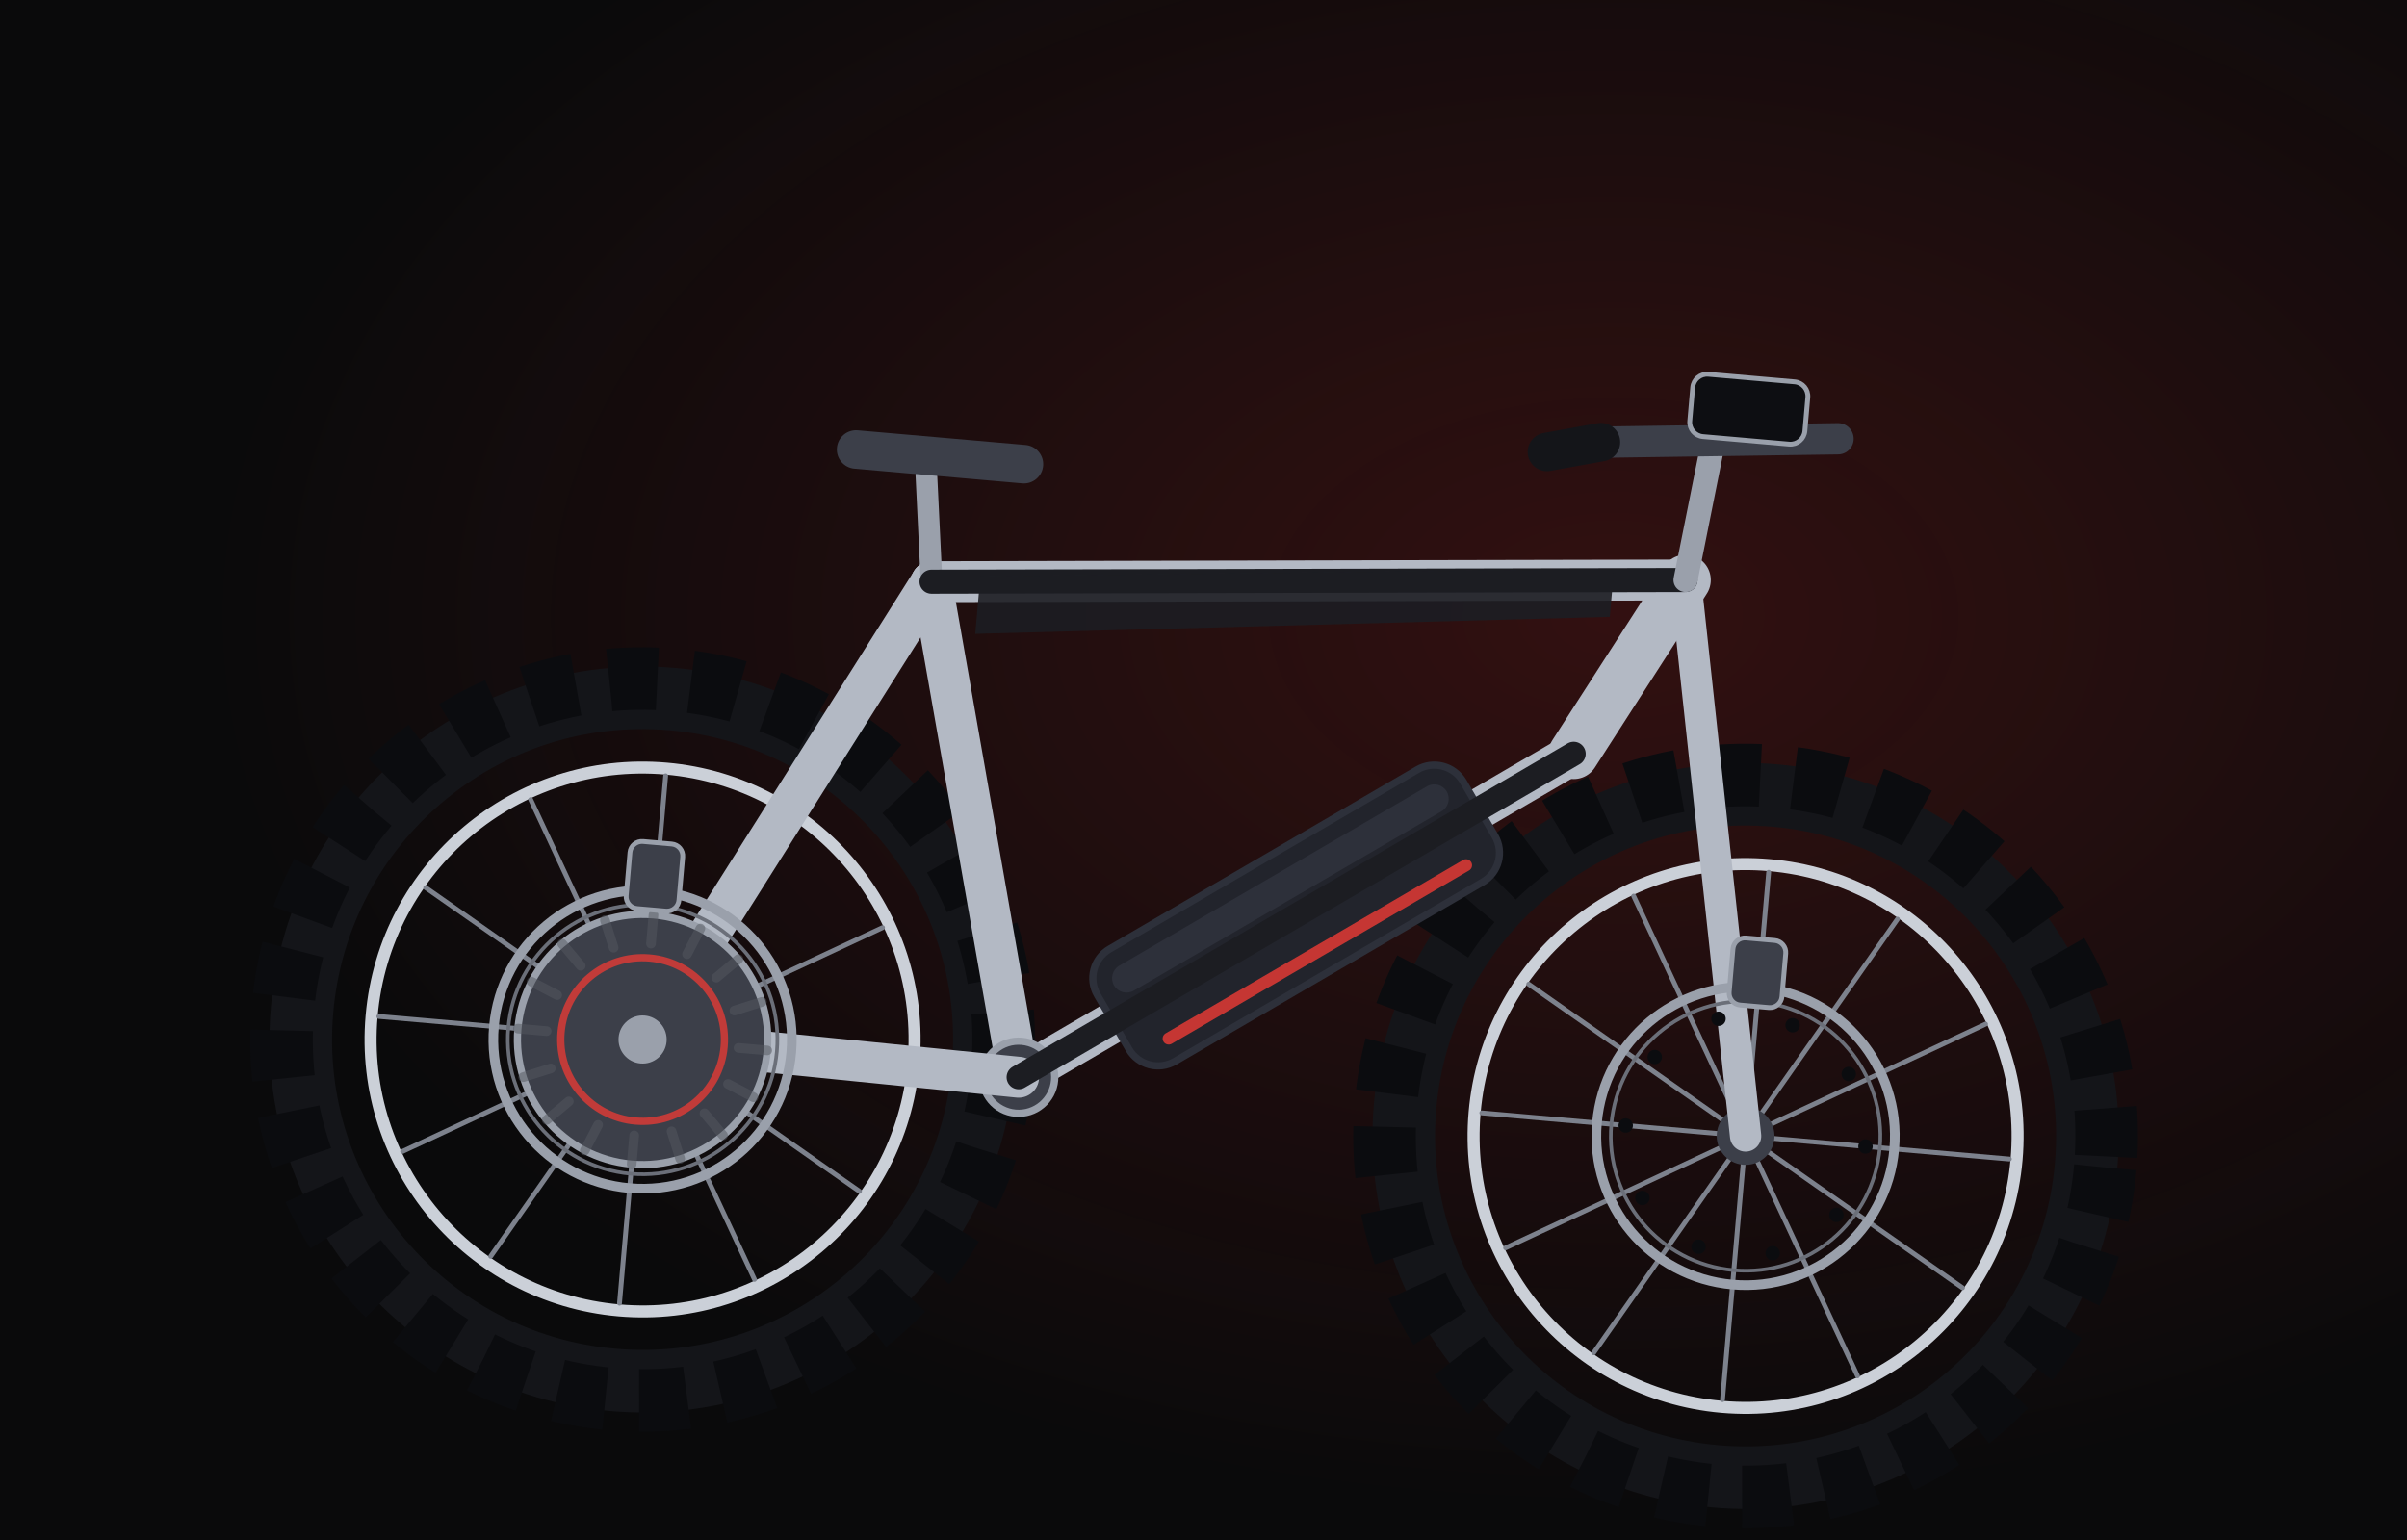
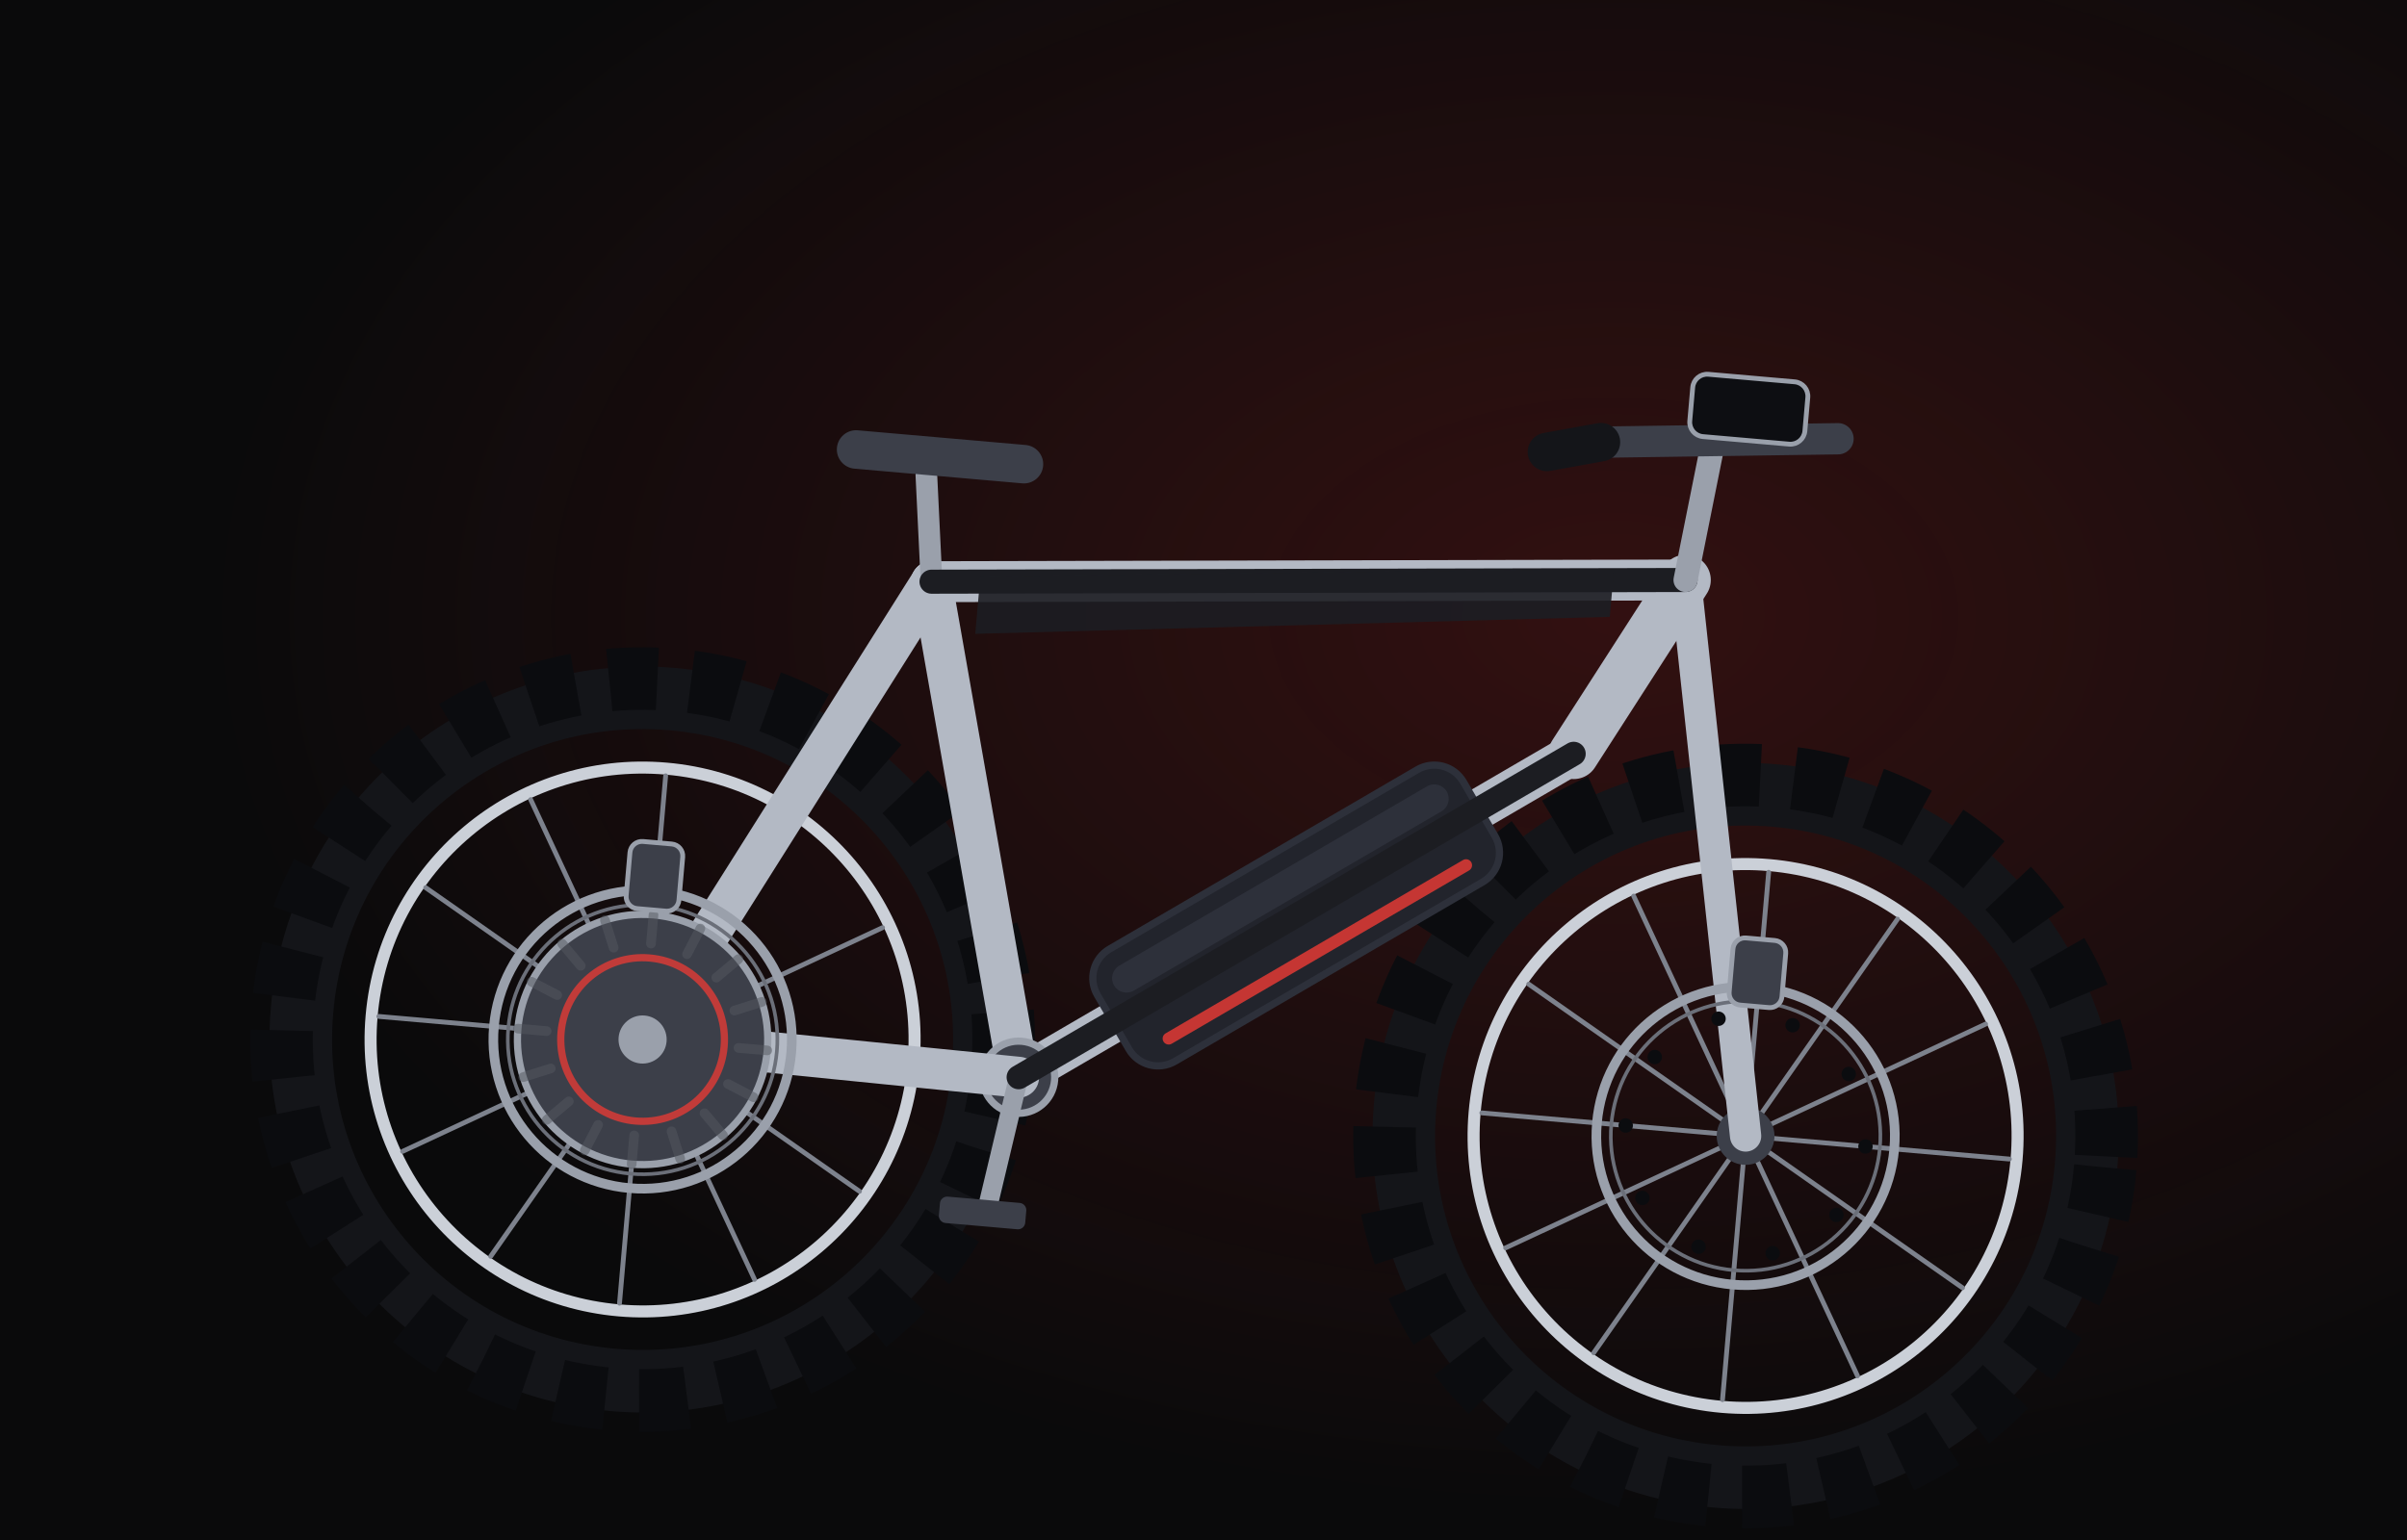
<svg xmlns="http://www.w3.org/2000/svg" viewBox="0 0 1000 640" width="1000" height="640">
  <defs>
    <radialGradient id="glow" cx="66.9%" cy="40%" r="58%">
      <stop offset="0%" stop-color="#d42a28" stop-opacity="0.20" />
      <stop offset="100%" stop-color="#d42a28" stop-opacity="0" />
    </radialGradient>
    <linearGradient id="sweep" x1="0" y1="0" x2="1" y2="0">
      <stop offset="0%" stop-color="#ffffff" stop-opacity="0" />
      <stop offset="50%" stop-color="#ffffff" stop-opacity="0.10" />
      <stop offset="55%" stop-color="#d42a28" stop-opacity="0.25" />
      <stop offset="100%" stop-color="#d42a28" stop-opacity="0" />
    </linearGradient>
  </defs>
  <rect width="1000" height="640" fill="#0a0a0b" />
  <rect width="1000" height="640" fill="url(#glow)" />
  <g transform="translate(500 350) rotate(5.00) scale(1.000) translate(-500 -350)">
    <g opacity="1.000" transform="translate(0 0.0)" />
    <g opacity="1.000" transform="translate(0 0.0)">
      <circle cx="275" cy="452" r="142" fill="none" stroke="#141519" stroke-width="26" />
      <circle cx="275" cy="452" r="113" fill="none" stroke="#cbd0d8" stroke-width="5" />
      <line x1="275" y1="452" x2="385" y2="452" stroke="#7d828d" stroke-width="2" stroke-linecap="round" />
      <line x1="275" y1="452" x2="370.263" y2="507" stroke="#7d828d" stroke-width="2" stroke-linecap="round" />
      <line x1="275" y1="452" x2="330" y2="547.263" stroke="#7d828d" stroke-width="2" stroke-linecap="round" />
      <line x1="275" y1="452" x2="275" y2="562" stroke="#7d828d" stroke-width="2" stroke-linecap="round" />
      <line x1="275" y1="452" x2="220" y2="547.263" stroke="#7d828d" stroke-width="2" stroke-linecap="round" />
      <line x1="275" y1="452" x2="179.737" y2="507" stroke="#7d828d" stroke-width="2" stroke-linecap="round" />
      <line x1="275" y1="452" x2="165" y2="452" stroke="#7d828d" stroke-width="2" stroke-linecap="round" />
      <line x1="275" y1="452" x2="179.737" y2="397" stroke="#7d828d" stroke-width="2" stroke-linecap="round" />
      <line x1="275" y1="452" x2="220" y2="356.737" stroke="#7d828d" stroke-width="2" stroke-linecap="round" />
      <line x1="275" y1="452" x2="275" y2="342" stroke="#7d828d" stroke-width="2" stroke-linecap="round" />
      <line x1="275" y1="452" x2="330" y2="356.737" stroke="#7d828d" stroke-width="2" stroke-linecap="round" />
      <line x1="275" y1="452" x2="370.263" y2="397" stroke="#7d828d" stroke-width="2" stroke-linecap="round" />
      <circle cx="275" cy="452" r="12" fill="#3c3f49" />
      <circle cx="735" cy="452" r="142" fill="none" stroke="#141519" stroke-width="26" />
      <circle cx="735" cy="452" r="113" fill="none" stroke="#cbd0d8" stroke-width="5" />
      <line x1="735" y1="452" x2="845" y2="452" stroke="#7d828d" stroke-width="2" stroke-linecap="round" />
      <line x1="735" y1="452" x2="830.263" y2="507" stroke="#7d828d" stroke-width="2" stroke-linecap="round" />
      <line x1="735" y1="452" x2="790" y2="547.263" stroke="#7d828d" stroke-width="2" stroke-linecap="round" />
      <line x1="735" y1="452" x2="735" y2="562" stroke="#7d828d" stroke-width="2" stroke-linecap="round" />
      <line x1="735" y1="452" x2="680" y2="547.263" stroke="#7d828d" stroke-width="2" stroke-linecap="round" />
      <line x1="735" y1="452" x2="639.737" y2="507" stroke="#7d828d" stroke-width="2" stroke-linecap="round" />
      <line x1="735" y1="452" x2="625" y2="452" stroke="#7d828d" stroke-width="2" stroke-linecap="round" />
      <line x1="735" y1="452" x2="639.737" y2="397" stroke="#7d828d" stroke-width="2" stroke-linecap="round" />
      <line x1="735" y1="452" x2="680" y2="356.737" stroke="#7d828d" stroke-width="2" stroke-linecap="round" />
      <line x1="735" y1="452" x2="735" y2="342" stroke="#7d828d" stroke-width="2" stroke-linecap="round" />
      <line x1="735" y1="452" x2="790" y2="356.737" stroke="#7d828d" stroke-width="2" stroke-linecap="round" />
      <line x1="735" y1="452" x2="830.263" y2="397" stroke="#7d828d" stroke-width="2" stroke-linecap="round" />
      <circle cx="735" cy="452" r="12" fill="#3c3f49" />
    </g>
    <g opacity="1.000" transform="translate(0 0.0)">
      <circle cx="275" cy="452" r="150" fill="none" stroke="#0b0c0f" stroke-width="26" stroke-dasharray="20 14" />
      <circle cx="735" cy="452" r="150" fill="none" stroke="#0b0c0f" stroke-width="26" stroke-dasharray="20 14" />
    </g>
    <g opacity="1.000" transform="translate(0 0.0)">
      <line x1="432" y1="454" x2="650" y2="300" stroke="#b3b9c4" stroke-width="17" stroke-linecap="round" />
      <line x1="378" y1="252" x2="690" y2="224" stroke="#b3b9c4" stroke-width="17" stroke-linecap="round" />
      <line x1="432" y1="454" x2="378" y2="252" stroke="#b3b9c4" stroke-width="17" stroke-linecap="round" />
      <line x1="650" y1="300" x2="690" y2="224" stroke="#b3b9c4" stroke-width="21" stroke-linecap="round" />
      <line x1="690" y1="224" x2="735" y2="452" stroke="#b3b9c4" stroke-width="13" stroke-linecap="round" />
      <circle cx="432" cy="454" r="15" fill="#3c3f49" stroke="#9aa0ab" stroke-width="3" />
      <line x1="432" y1="454" x2="275" y2="452" stroke="#b3b9c4" stroke-width="17" stroke-linecap="round" />
      <line x1="275" y1="452" x2="378" y2="252" stroke="#b3b9c4" stroke-width="17" stroke-linecap="round" />
    </g>
    <g opacity="1.000" transform="translate(0 0.0)">
      <line x1="378" y1="252" x2="372" y2="208" stroke="#9aa0ab" stroke-width="9" stroke-linecap="round" />
      <rect x="334" y="192" width="86" height="16" rx="8" fill="#3c3f49" />
    </g>
    <g opacity="1.000" transform="translate(0 0.0)">
      <circle cx="735" cy="452" r="62" fill="none" stroke="#9aa0ab" stroke-width="4" />
      <circle cx="735" cy="452" r="56" fill="none" stroke="#6b6f79" stroke-width="1.5" />
      <circle cx="785" cy="452" r="3" fill="#0b0c0f" />
      <circle cx="775.451" cy="481.389" r="3" fill="#0b0c0f" />
      <circle cx="750.451" cy="499.553" r="3" fill="#0b0c0f" />
      <circle cx="719.549" cy="499.553" r="3" fill="#0b0c0f" />
      <circle cx="694.549" cy="481.389" r="3" fill="#0b0c0f" />
      <circle cx="685" cy="452" r="3" fill="#0b0c0f" />
      <circle cx="694.549" cy="422.611" r="3" fill="#0b0c0f" />
      <circle cx="719.549" cy="404.447" r="3" fill="#0b0c0f" />
      <circle cx="750.451" cy="404.447" r="3" fill="#0b0c0f" />
      <circle cx="775.451" cy="422.611" r="3" fill="#0b0c0f" />
      <circle cx="275" cy="452" r="62" fill="none" stroke="#9aa0ab" stroke-width="4" />
      <circle cx="275" cy="452" r="56" fill="none" stroke="#6b6f79" stroke-width="1.5" />
      <circle cx="325" cy="452" r="3" fill="#0b0c0f" />
      <circle cx="315.451" cy="481.389" r="3" fill="#0b0c0f" />
      <circle cx="290.451" cy="499.553" r="3" fill="#0b0c0f" />
      <circle cx="259.549" cy="499.553" r="3" fill="#0b0c0f" />
      <circle cx="234.549" cy="481.389" r="3" fill="#0b0c0f" />
      <circle cx="225" cy="452" r="3" fill="#0b0c0f" />
      <circle cx="234.549" cy="422.611" r="3" fill="#0b0c0f" />
      <circle cx="259.549" cy="404.447" r="3" fill="#0b0c0f" />
      <circle cx="290.451" cy="404.447" r="3" fill="#0b0c0f" />
      <circle cx="315.451" cy="422.611" r="3" fill="#0b0c0f" />
    </g>
    <g opacity="1.000" transform="translate(0 0.0)">
      <g transform="translate(541 377) rotate(-35.23823)">
        <rect x="-88" y="-27" width="176" height="54" rx="14" fill="#22242c" stroke="#2d303a" stroke-width="3" />
        <rect x="-80" y="-19" width="160" height="12" rx="6" fill="#2d303a" />
        <rect x="-74" y="15" width="148" height="5" rx="2.5" fill="#e23a34" opacity="0.85" />
      </g>
    </g>
    <g opacity="1.000" transform="translate(0 0.0)">
      <circle cx="275" cy="452" r="52" fill="#3c3f49" stroke="#9aa0ab" stroke-width="3" />
      <line x1="315" y1="452" x2="327" y2="452" stroke="#54586180" stroke-width="4" stroke-linecap="round" />
      <line x1="311.955" y1="467.307" x2="323.042" y2="471.9" stroke="#54586180" stroke-width="4" stroke-linecap="round" />
      <line x1="303.284" y1="480.284" x2="311.77" y2="488.77" stroke="#54586180" stroke-width="4" stroke-linecap="round" />
      <line x1="290.307" y1="488.955" x2="294.9" y2="500.042" stroke="#54586180" stroke-width="4" stroke-linecap="round" />
      <line x1="275" y1="492" x2="275" y2="504" stroke="#54586180" stroke-width="4" stroke-linecap="round" />
      <line x1="259.693" y1="488.955" x2="255.1" y2="500.042" stroke="#54586180" stroke-width="4" stroke-linecap="round" />
      <line x1="246.716" y1="480.284" x2="238.23" y2="488.77" stroke="#54586180" stroke-width="4" stroke-linecap="round" />
      <line x1="238.045" y1="467.307" x2="226.958" y2="471.9" stroke="#54586180" stroke-width="4" stroke-linecap="round" />
      <line x1="235" y1="452" x2="223" y2="452" stroke="#54586180" stroke-width="4" stroke-linecap="round" />
      <line x1="238.045" y1="436.693" x2="226.958" y2="432.1" stroke="#54586180" stroke-width="4" stroke-linecap="round" />
      <line x1="246.716" y1="423.716" x2="238.23" y2="415.23" stroke="#54586180" stroke-width="4" stroke-linecap="round" />
      <line x1="259.693" y1="415.045" x2="255.1" y2="403.958" stroke="#54586180" stroke-width="4" stroke-linecap="round" />
      <line x1="275" y1="412" x2="275" y2="400" stroke="#54586180" stroke-width="4" stroke-linecap="round" />
      <line x1="290.307" y1="415.045" x2="294.9" y2="403.958" stroke="#54586180" stroke-width="4" stroke-linecap="round" />
      <line x1="303.284" y1="423.716" x2="311.77" y2="415.23" stroke="#54586180" stroke-width="4" stroke-linecap="round" />
      <line x1="311.955" y1="436.693" x2="323.042" y2="432.1" stroke="#54586180" stroke-width="4" stroke-linecap="round" />
      <circle cx="275" cy="452" r="34" fill="none" stroke="#e23a34" stroke-width="3" opacity="0.8" />
      <circle cx="275" cy="452" r="10" fill="#9aa0ab" />
    </g>
    <g opacity="1.000" transform="translate(0 0.0)">
+       <line x1="432" y1="454" x2="424" y2="508" stroke="#9aa0ab" stroke-width="8" stroke-linecap="round" />
+       <rect x="404" y="506" width="36" height="11" rx="3" fill="#3c3f49" />
+     </g>
+     <g opacity="1.000" transform="translate(0 0.0)">
      <rect x="723" y="370" width="22" height="28" rx="5" fill="#3c3f49" stroke="#9aa0ab" stroke-width="2" />
      <rect x="263" y="370" width="22" height="28" rx="5" fill="#3c3f49" stroke="#9aa0ab" stroke-width="2" />
    </g>
    <g opacity="1.000" transform="translate(0 0.0)">
      <line x1="432" y1="454" x2="650" y2="300" stroke="#1c1d22" stroke-width="10" stroke-linecap="round" />
      <line x1="378" y1="252" x2="690" y2="224" stroke="#1c1d22" stroke-width="10" stroke-linecap="round" />
      <path d="M398 248 L660 222 L660 242 L398 272 Z" fill="#1c1d22" opacity="0.9" />
    </g>
    <g opacity="1.000" transform="translate(0 0.0)" />
    <g opacity="1.000" transform="translate(0 0.0)" />
    <g opacity="1.000" transform="translate(0 0.0)">
      <line x1="690" y1="224" x2="696" y2="170" stroke="#9aa0ab" stroke-width="10" stroke-linecap="round" />
      <line x1="650" y1="170" x2="748" y2="160" stroke="#3c3f49" stroke-width="13" stroke-linecap="round" />
      <line x1="650" y1="170" x2="628" y2="176" stroke="#141519" stroke-width="16" stroke-linecap="round" />
      <rect x="686" y="138" width="48" height="26" rx="6" fill="#0d0e12" stroke="#9aa0ab" stroke-width="2" />
    </g>
  </g>
  <g transform="translate(1234 0) skewX(-12)">
    <rect x="-90" y="-100" width="180" height="840" fill="url(#sweep)" />
  </g>
</svg>
